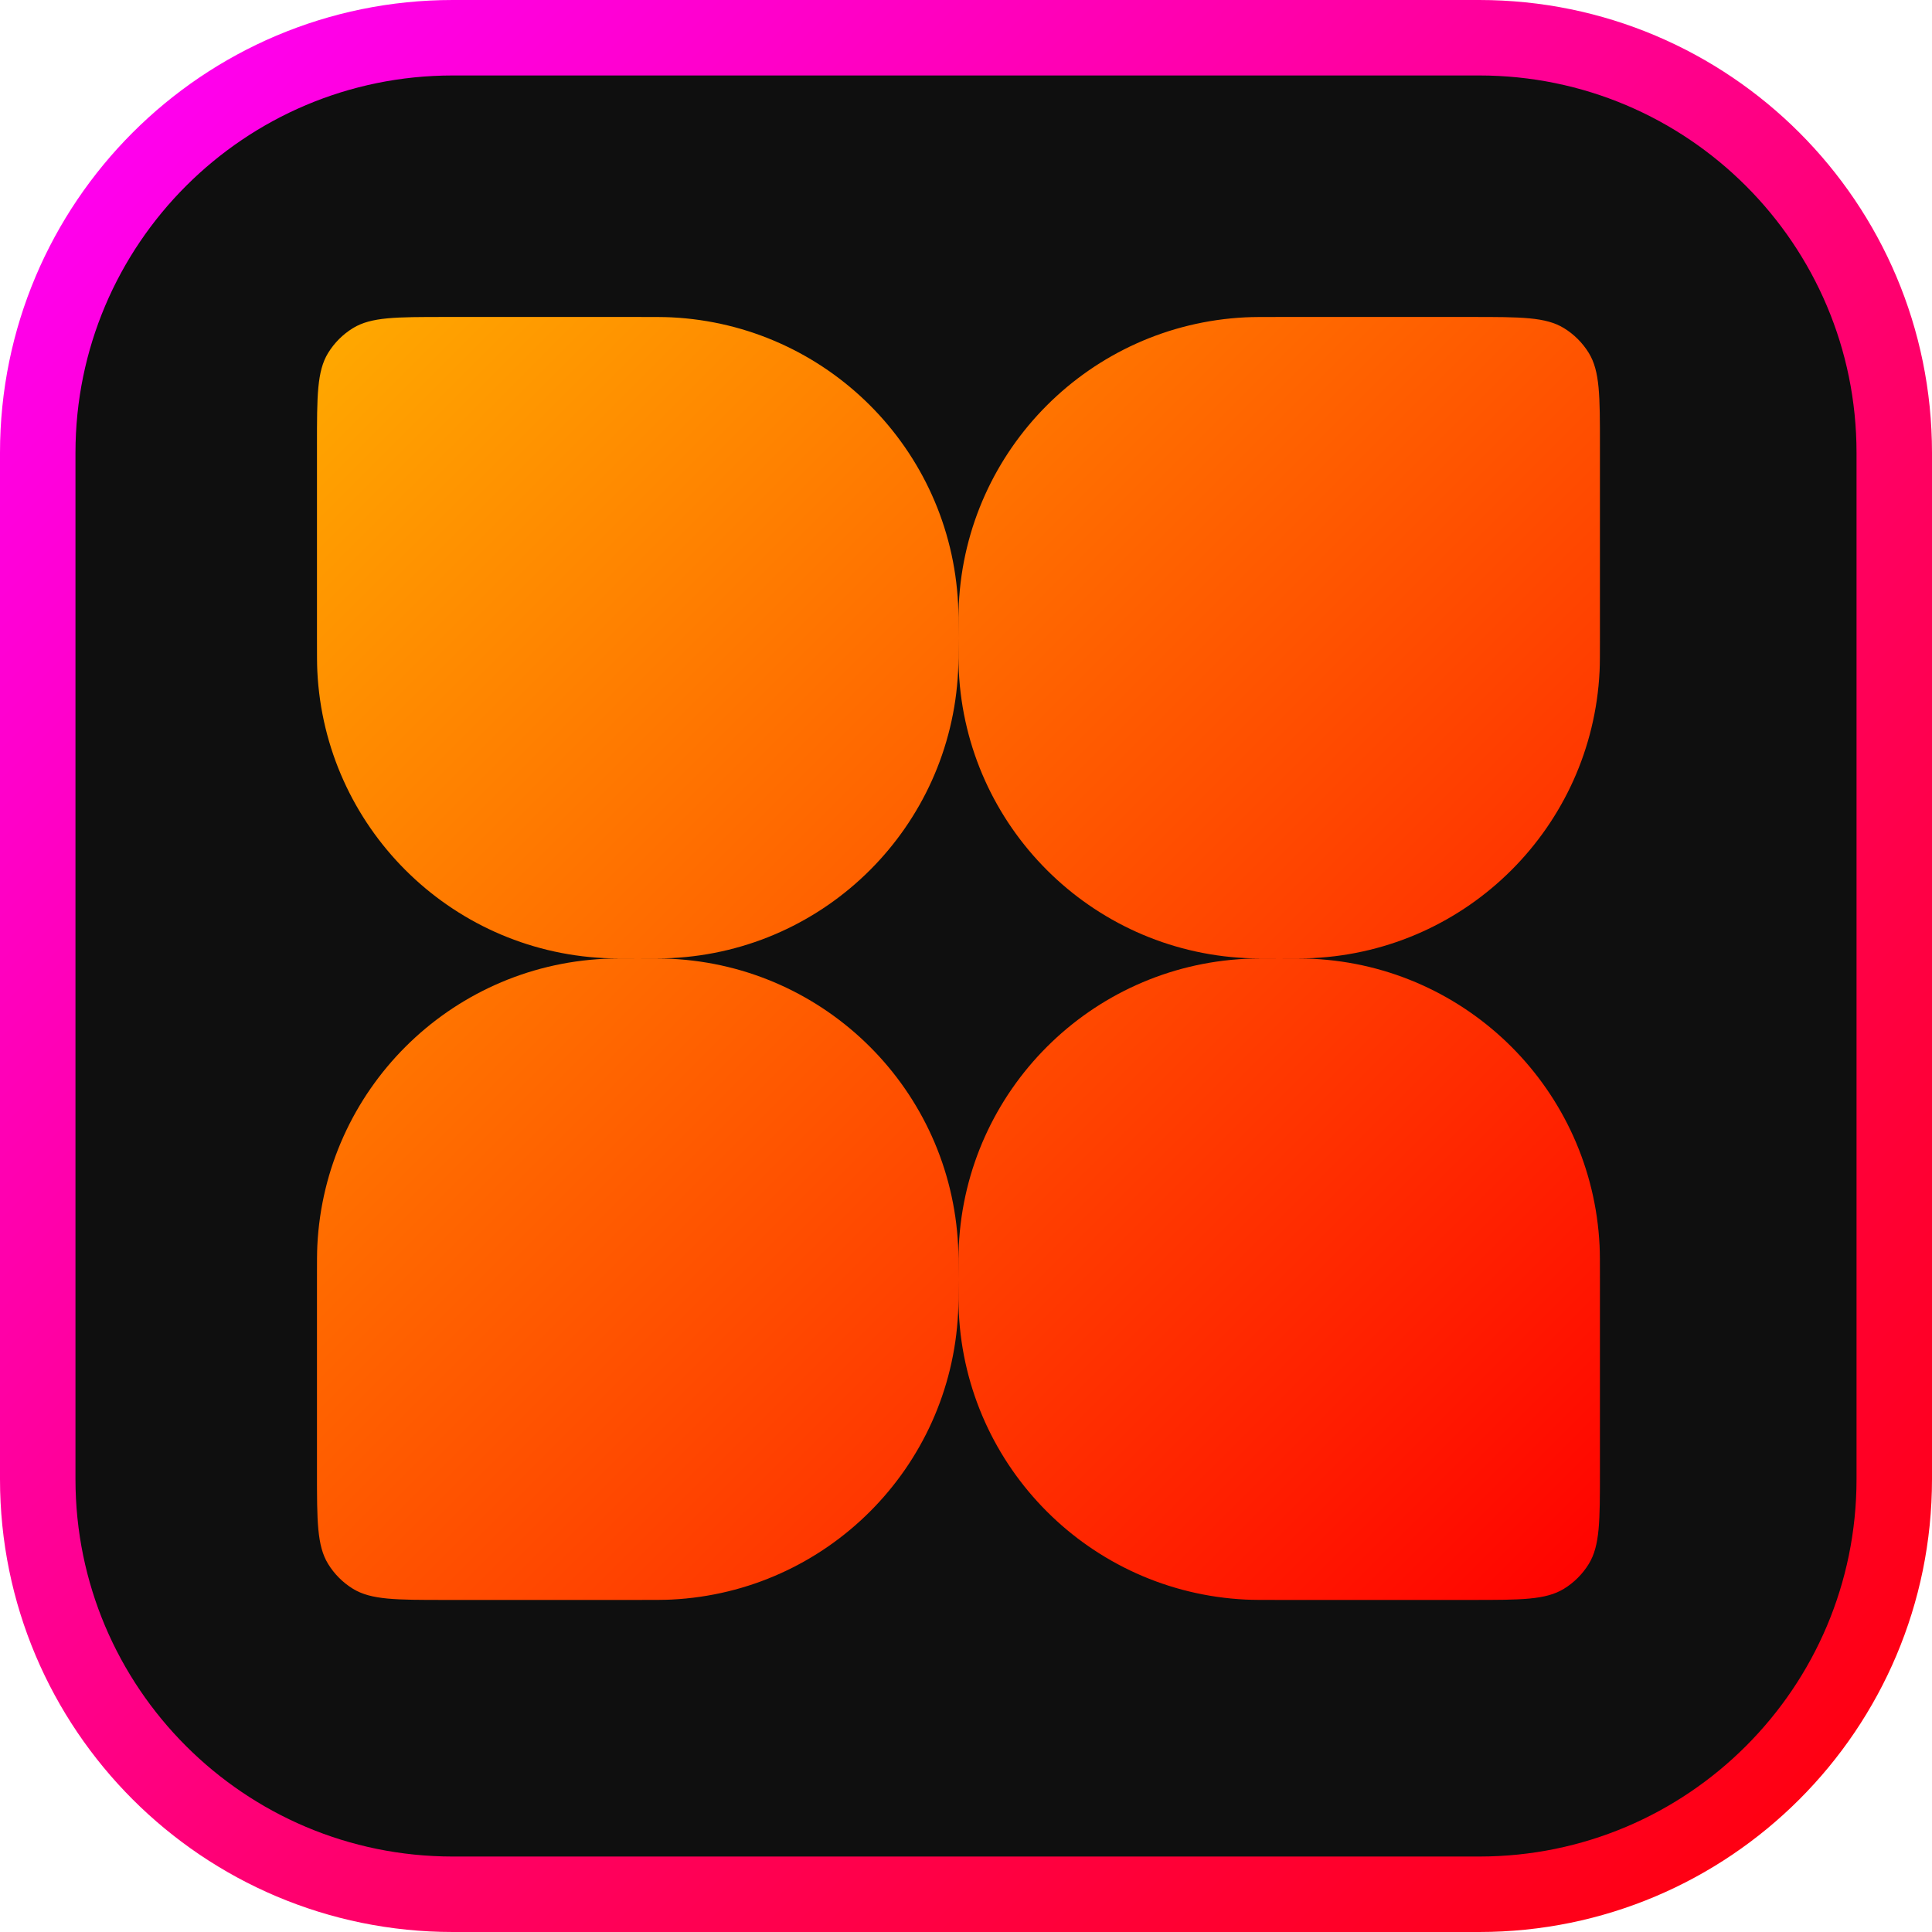
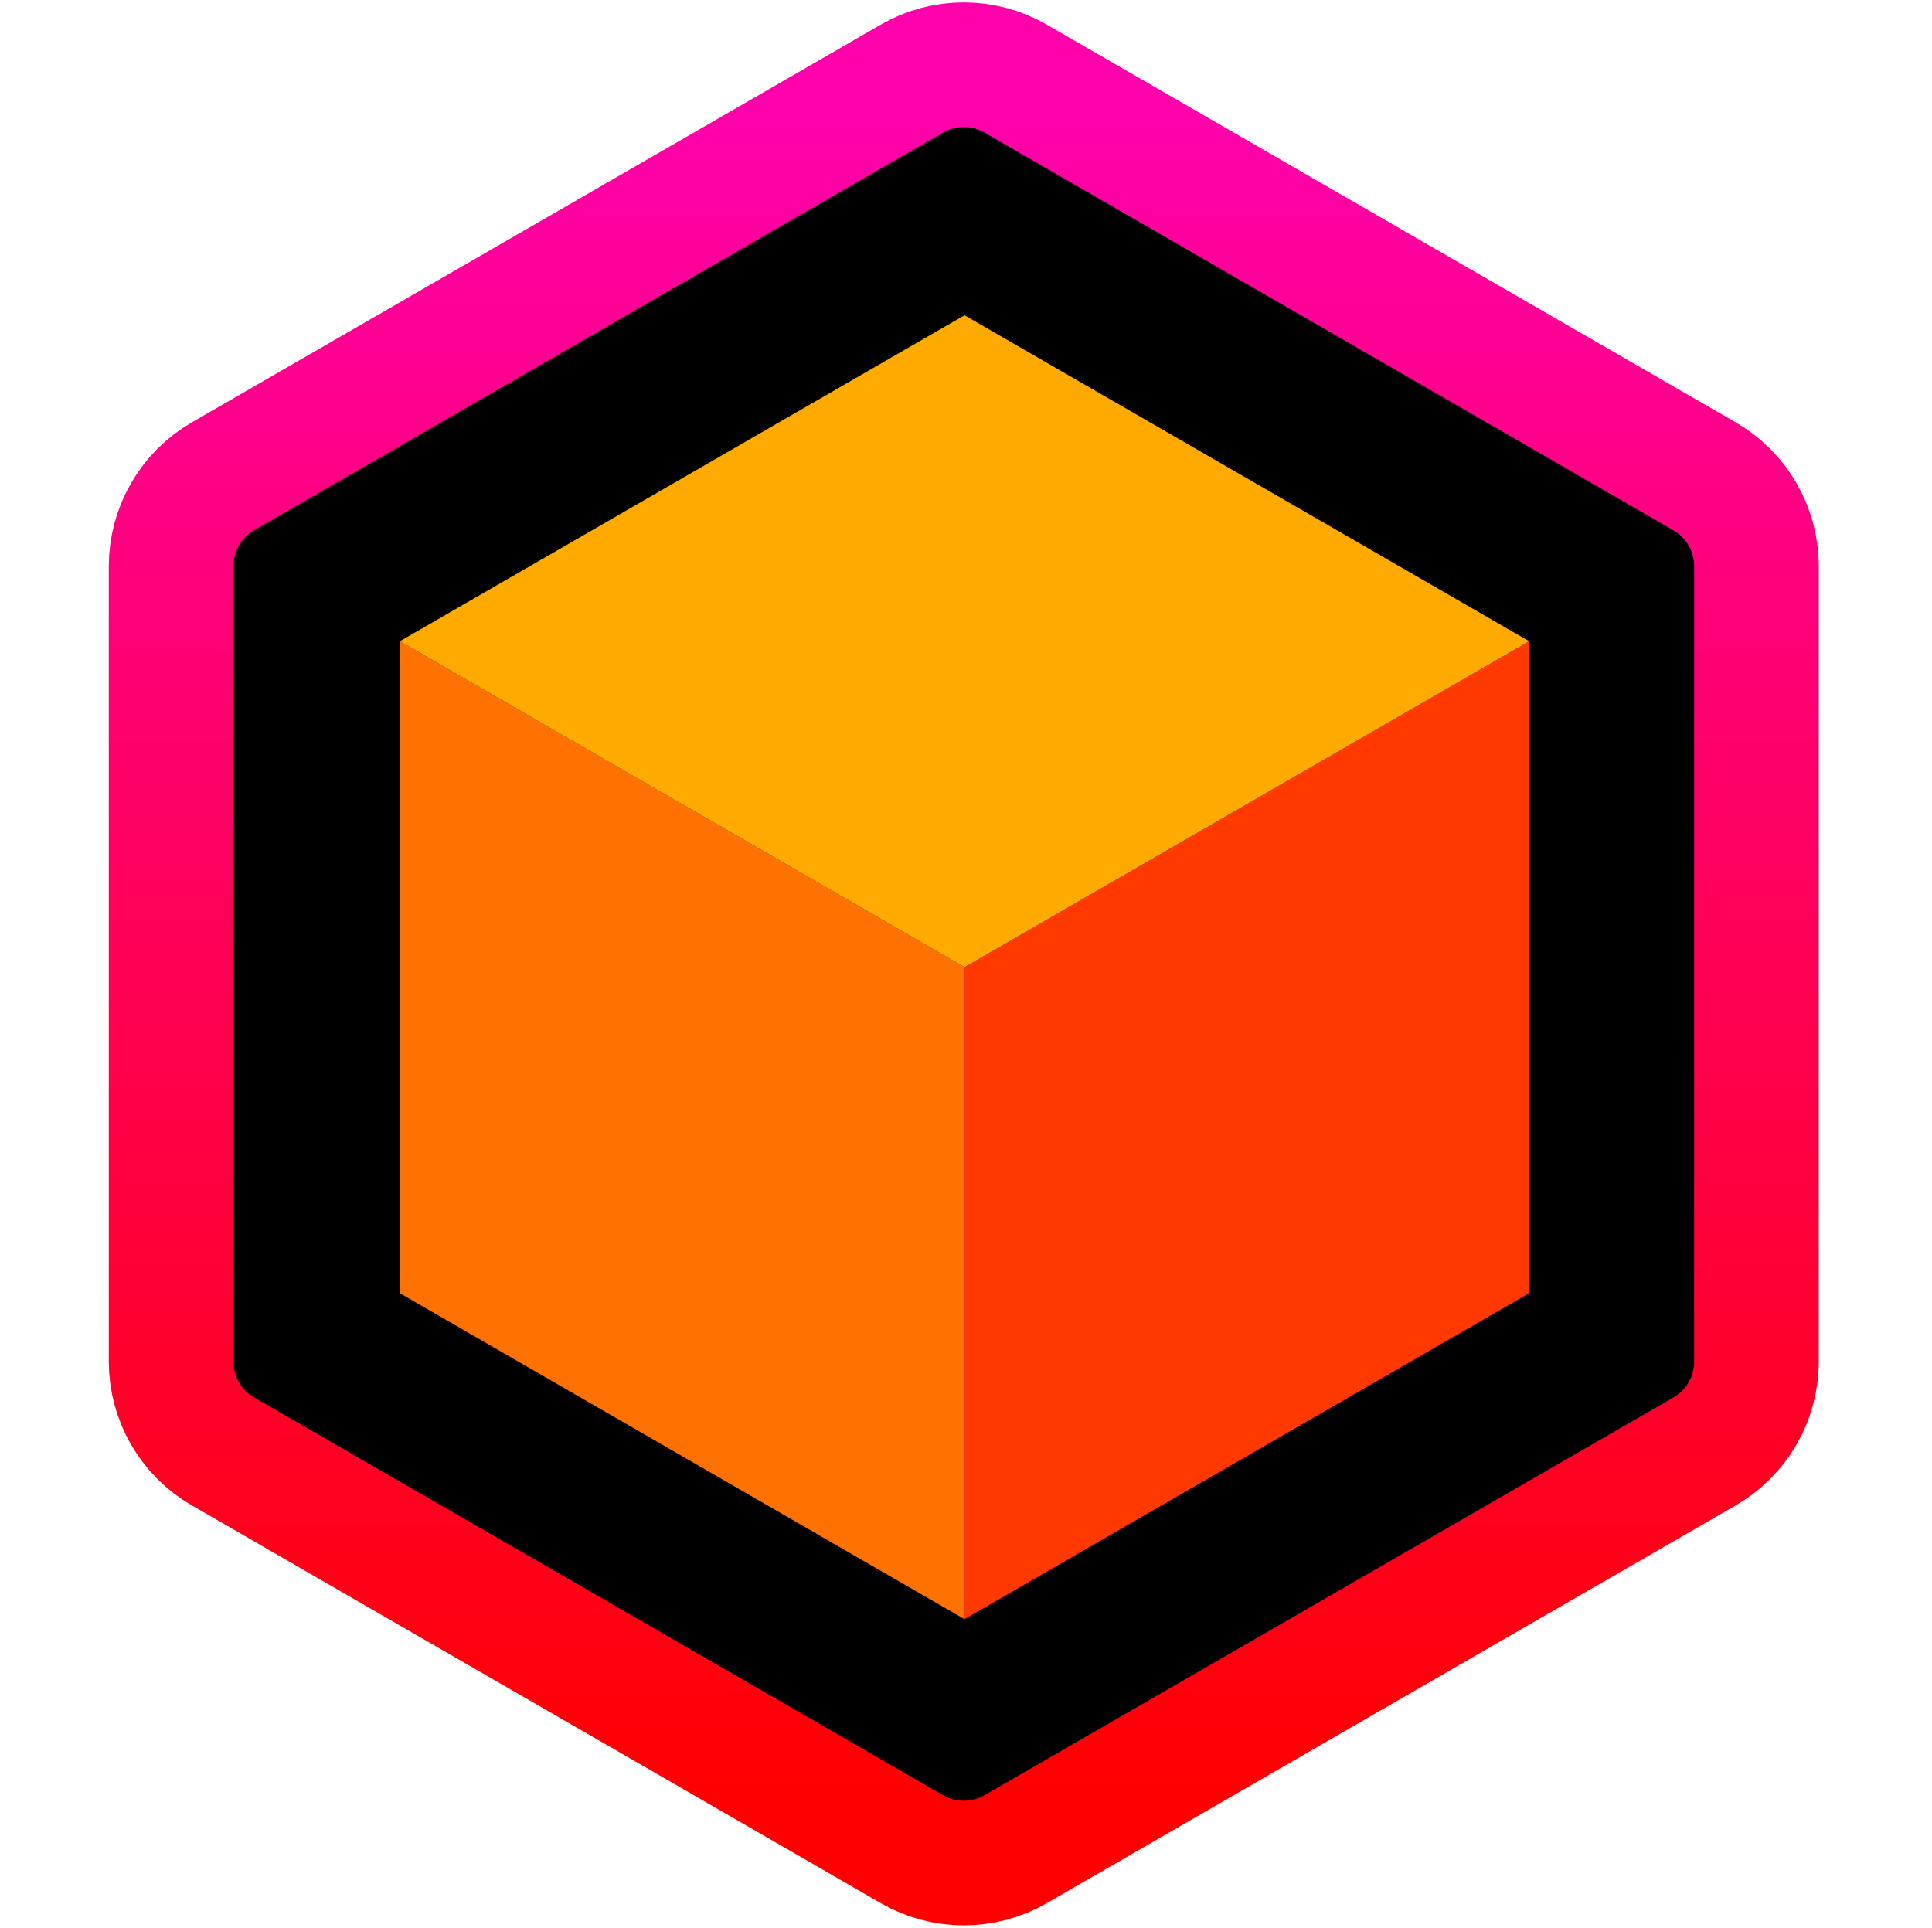
- <svg xmlns="http://www.w3.org/2000/svg" width="128" height="128" viewBox="0 0 128 128" fill="none">
-   <rect x="2.5" y="2.5" width="123" height="123" rx="27.5" fill="#0F0F0F" stroke="url(#paint0_linear_2034_2)" stroke-width="5" />
-   <path fill-rule="evenodd" clip-rule="evenodd" d="M63.5 42.25C63.5 41.089 63.5 40.509 63.524 40.019C64.029 29.745 72.245 21.529 82.519 21.024C83.009 21 83.589 21 84.75 21H97.5C100.773 21 102.41 21 103.612 21.737C104.285 22.149 104.851 22.715 105.263 23.387C106 24.59 106 26.227 106 29.5V42.25C106 43.411 106 43.991 105.976 44.481C105.471 54.755 97.255 62.971 86.981 63.476C86.521 63.498 85.982 63.5 84.959 63.5C85.982 63.5 86.521 63.502 86.981 63.524C97.255 64.029 105.471 72.245 105.976 82.519C106 83.009 106 83.589 106 84.75V97.5C106 100.773 106 102.41 105.263 103.612C104.851 104.285 104.285 104.851 103.612 105.263C102.41 106 100.773 106 97.5 106H84.75C83.589 106 83.009 106 82.519 105.976C72.245 105.471 64.029 97.255 63.524 86.981C63.5 86.491 63.5 85.911 63.5 84.75C63.5 83.589 63.5 83.009 63.524 82.519C64.029 72.245 72.245 64.029 82.519 63.524C82.979 63.502 83.518 63.5 84.541 63.5C83.518 63.5 82.979 63.498 82.519 63.476C72.245 62.971 64.029 54.755 63.524 44.481C63.5 43.991 63.5 43.411 63.5 42.25ZM42.459 63.5C43.482 63.5 44.021 63.502 44.481 63.524C54.755 64.029 62.971 72.245 63.476 82.519C63.5 83.009 63.5 83.589 63.5 84.75C63.5 85.911 63.5 86.491 63.476 86.981C62.971 97.255 54.755 105.471 44.481 105.976C43.991 106 43.411 106 42.25 106H29.5C26.227 106 24.59 106 23.387 105.263C22.715 104.851 22.149 104.285 21.737 103.612C21 102.41 21 100.773 21 97.5V84.75C21 83.589 21 83.009 21.024 82.519C21.529 72.245 29.745 64.029 40.019 63.524C40.479 63.502 41.018 63.5 42.041 63.5C41.018 63.5 40.479 63.498 40.019 63.476C29.745 62.971 21.529 54.755 21.024 44.481C21 43.991 21 43.411 21 42.25V29.5C21 26.227 21 24.59 21.737 23.387C22.149 22.715 22.715 22.149 23.387 21.737C24.59 21 26.227 21 29.5 21H42.25C43.411 21 43.991 21 44.481 21.024C54.755 21.529 62.971 29.745 63.476 40.019C63.5 40.509 63.5 41.089 63.5 42.25C63.5 43.411 63.5 43.991 63.476 44.481C62.971 54.755 54.755 62.971 44.481 63.476C44.021 63.498 43.482 63.5 42.459 63.5Z" fill="url(#paint1_linear_2034_2)" />
+ <svg xmlns="http://www.w3.org/2000/svg" width="465" height="464" viewBox="0 0 465 464" fill="none">
+   <path d="M410.247 114.643L244.466 18.929C236.731 14.463 227.201 14.463 219.466 18.929L53.684 114.643C45.949 119.108 41.184 127.362 41.184 136.293V327.721C41.184 336.653 45.949 344.906 53.684 349.372L219.466 445.086C227.201 449.552 236.73 449.552 244.466 445.086L410.247 349.372C417.982 344.906 422.747 336.653 422.747 327.721V136.293C422.747 127.362 417.982 119.108 410.247 114.643Z" fill="black" stroke="url(#paint0_linear_2077_321)" stroke-width="30" />
+   <path fill-rule="evenodd" clip-rule="evenodd" d="M232.142 389.74L232.142 232.809L368.047 154.344L368.047 311.275L232.142 389.74Z" fill="#FF3900" />
+   <path fill-rule="evenodd" clip-rule="evenodd" d="M232.141 389.74L96.236 311.275V154.344L232.141 232.809V389.74Z" fill="#FF7100" />
+   <path fill-rule="evenodd" clip-rule="evenodd" d="M232.141 75.879L368.047 154.344L232.141 232.809L232.141 232.81L232.141 232.81L96.236 154.344L232.141 75.879L232.141 75.879L232.141 75.879Z" fill="#FFAA00" />
  <defs>
-     <linearGradient id="paint0_linear_2034_2" x1="0" y1="0" x2="128" y2="128" gradientUnits="userSpaceOnUse">
-       <stop stop-color="#FF00FF" />
-       <stop offset="1" stop-color="#FF0000" />
-     </linearGradient>
-     <linearGradient id="paint1_linear_2034_2" x1="21" y1="21" x2="106" y2="106" gradientUnits="userSpaceOnUse">
-       <stop stop-color="#FFAA00" />
+     <linearGradient id="paint0_linear_2077_321" x1="231.966" y1="29.032" x2="231.966" y2="434.982" gradientUnits="userSpaceOnUse">
+       <stop stop-color="#FF00AA" />
+       <stop stop-color="#FF00AA" />
      <stop offset="1" stop-color="#FF0000" />
    </linearGradient>
  </defs>
</svg>
